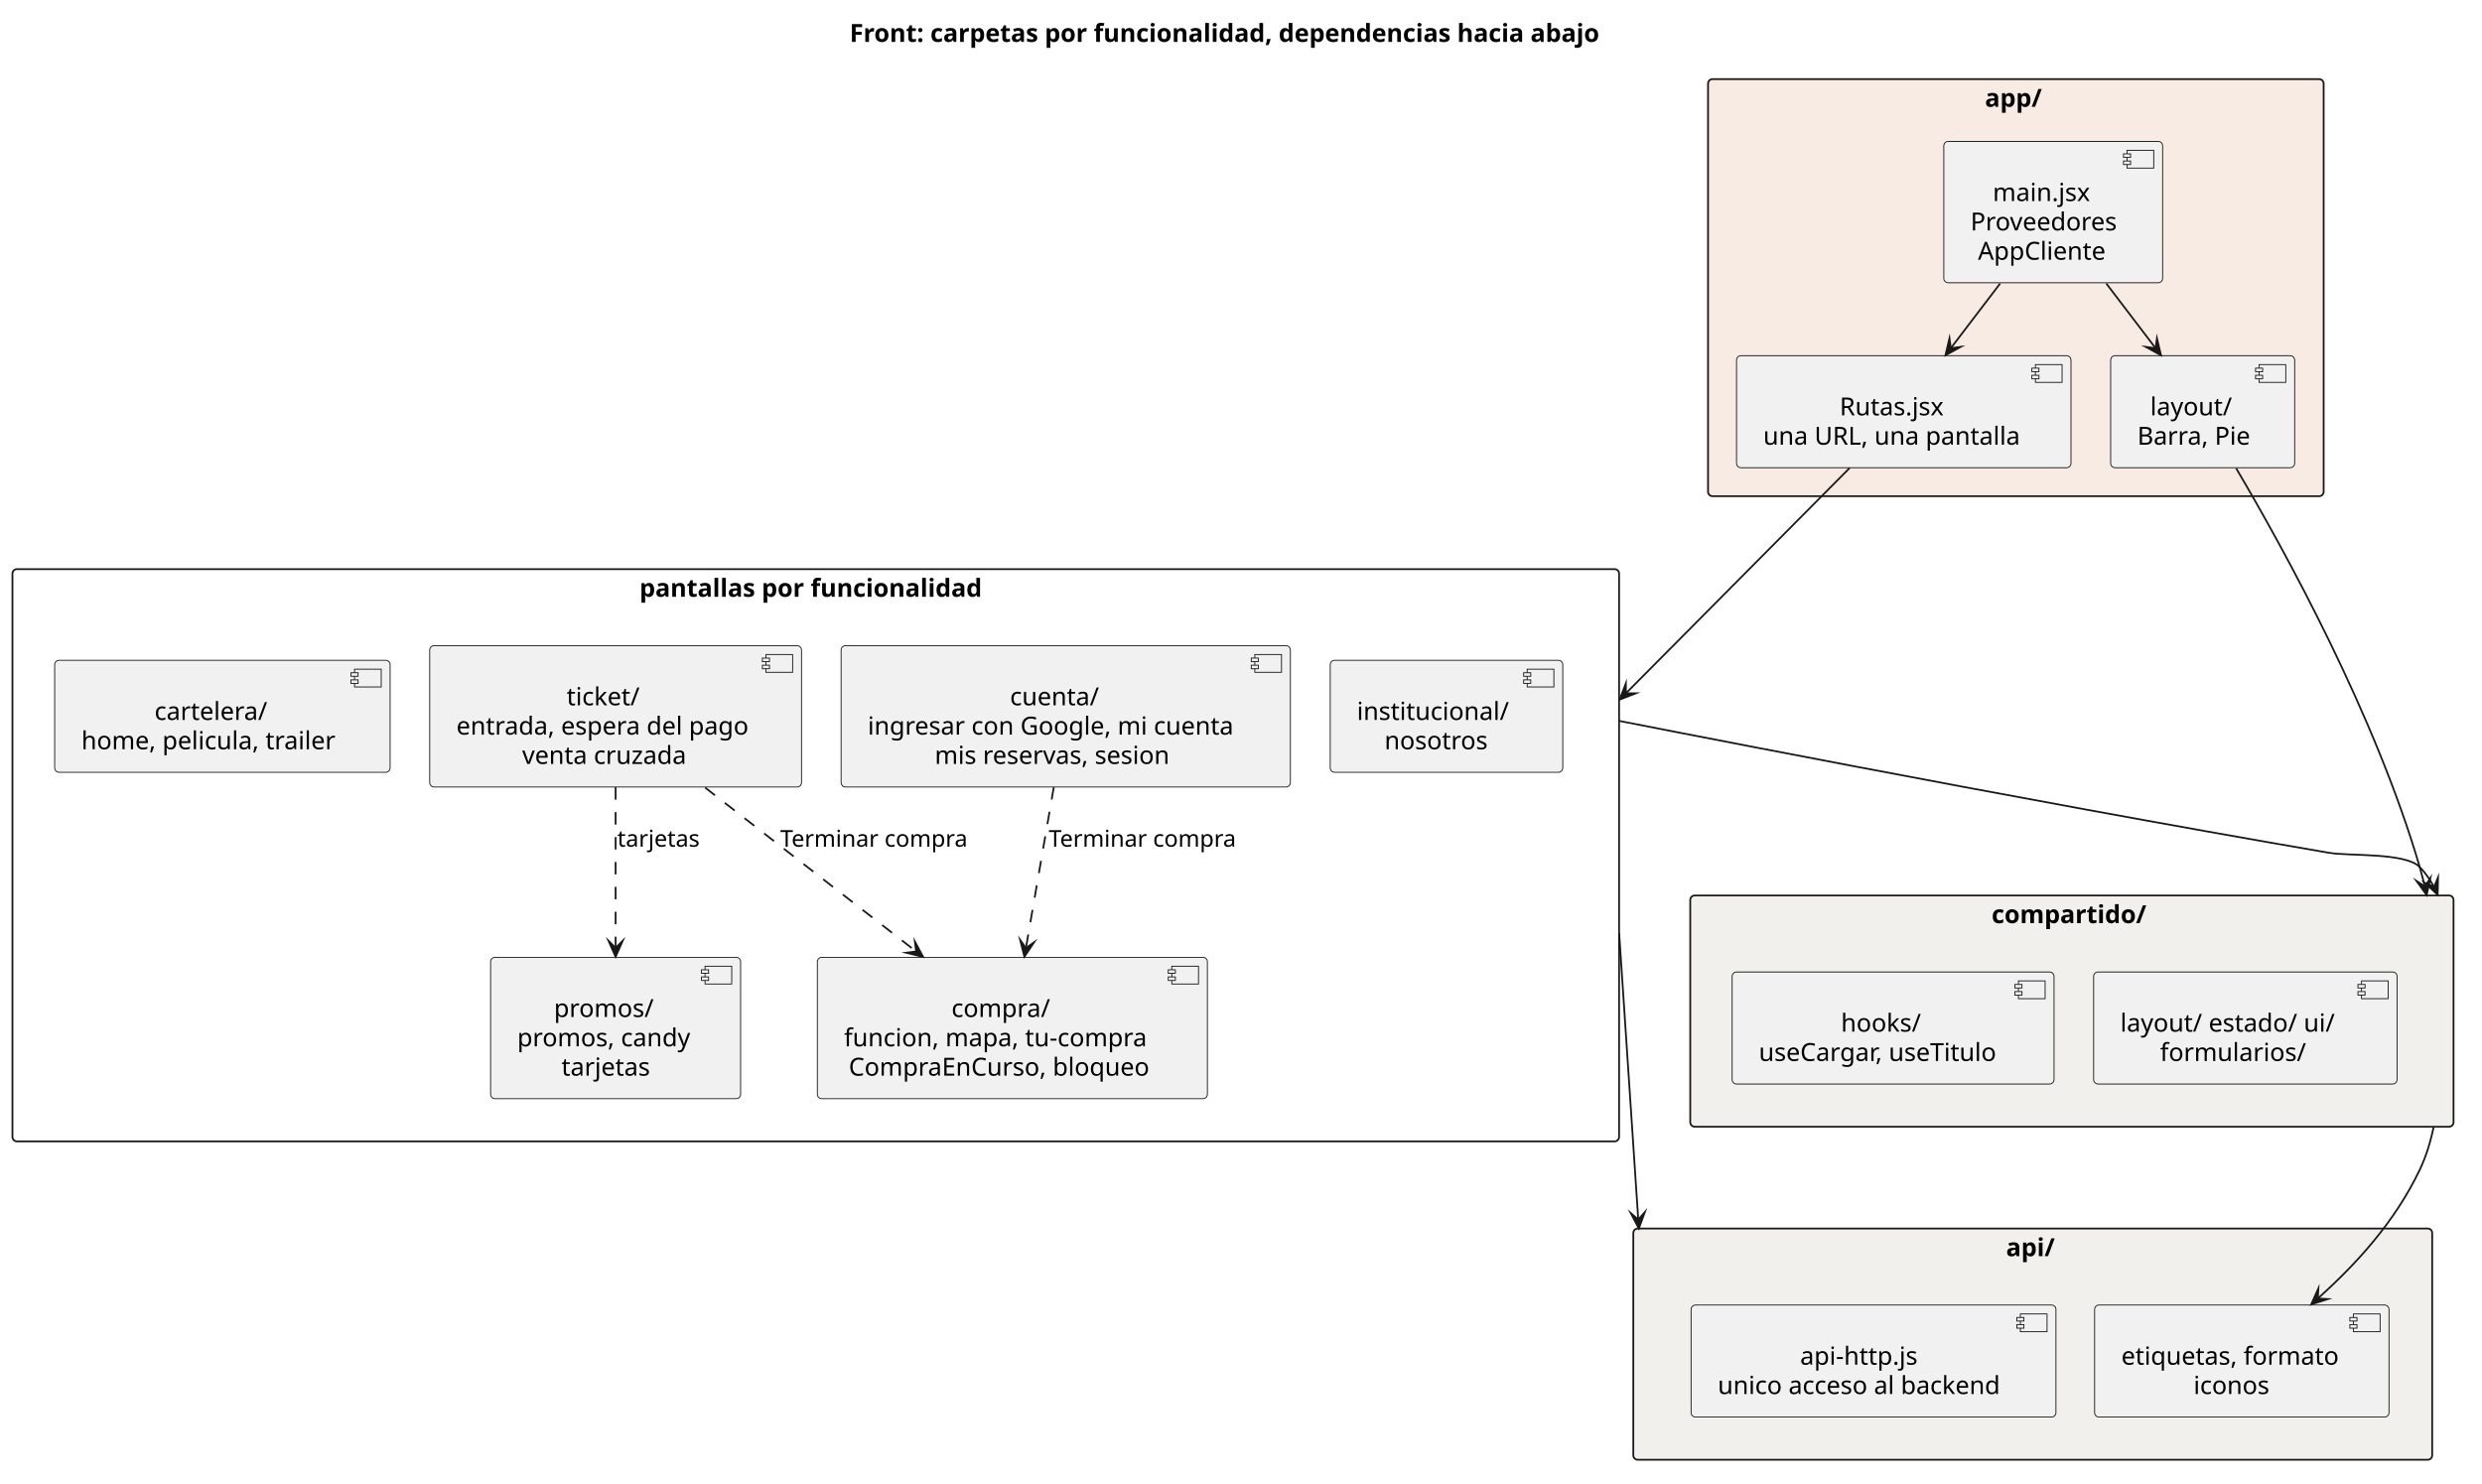
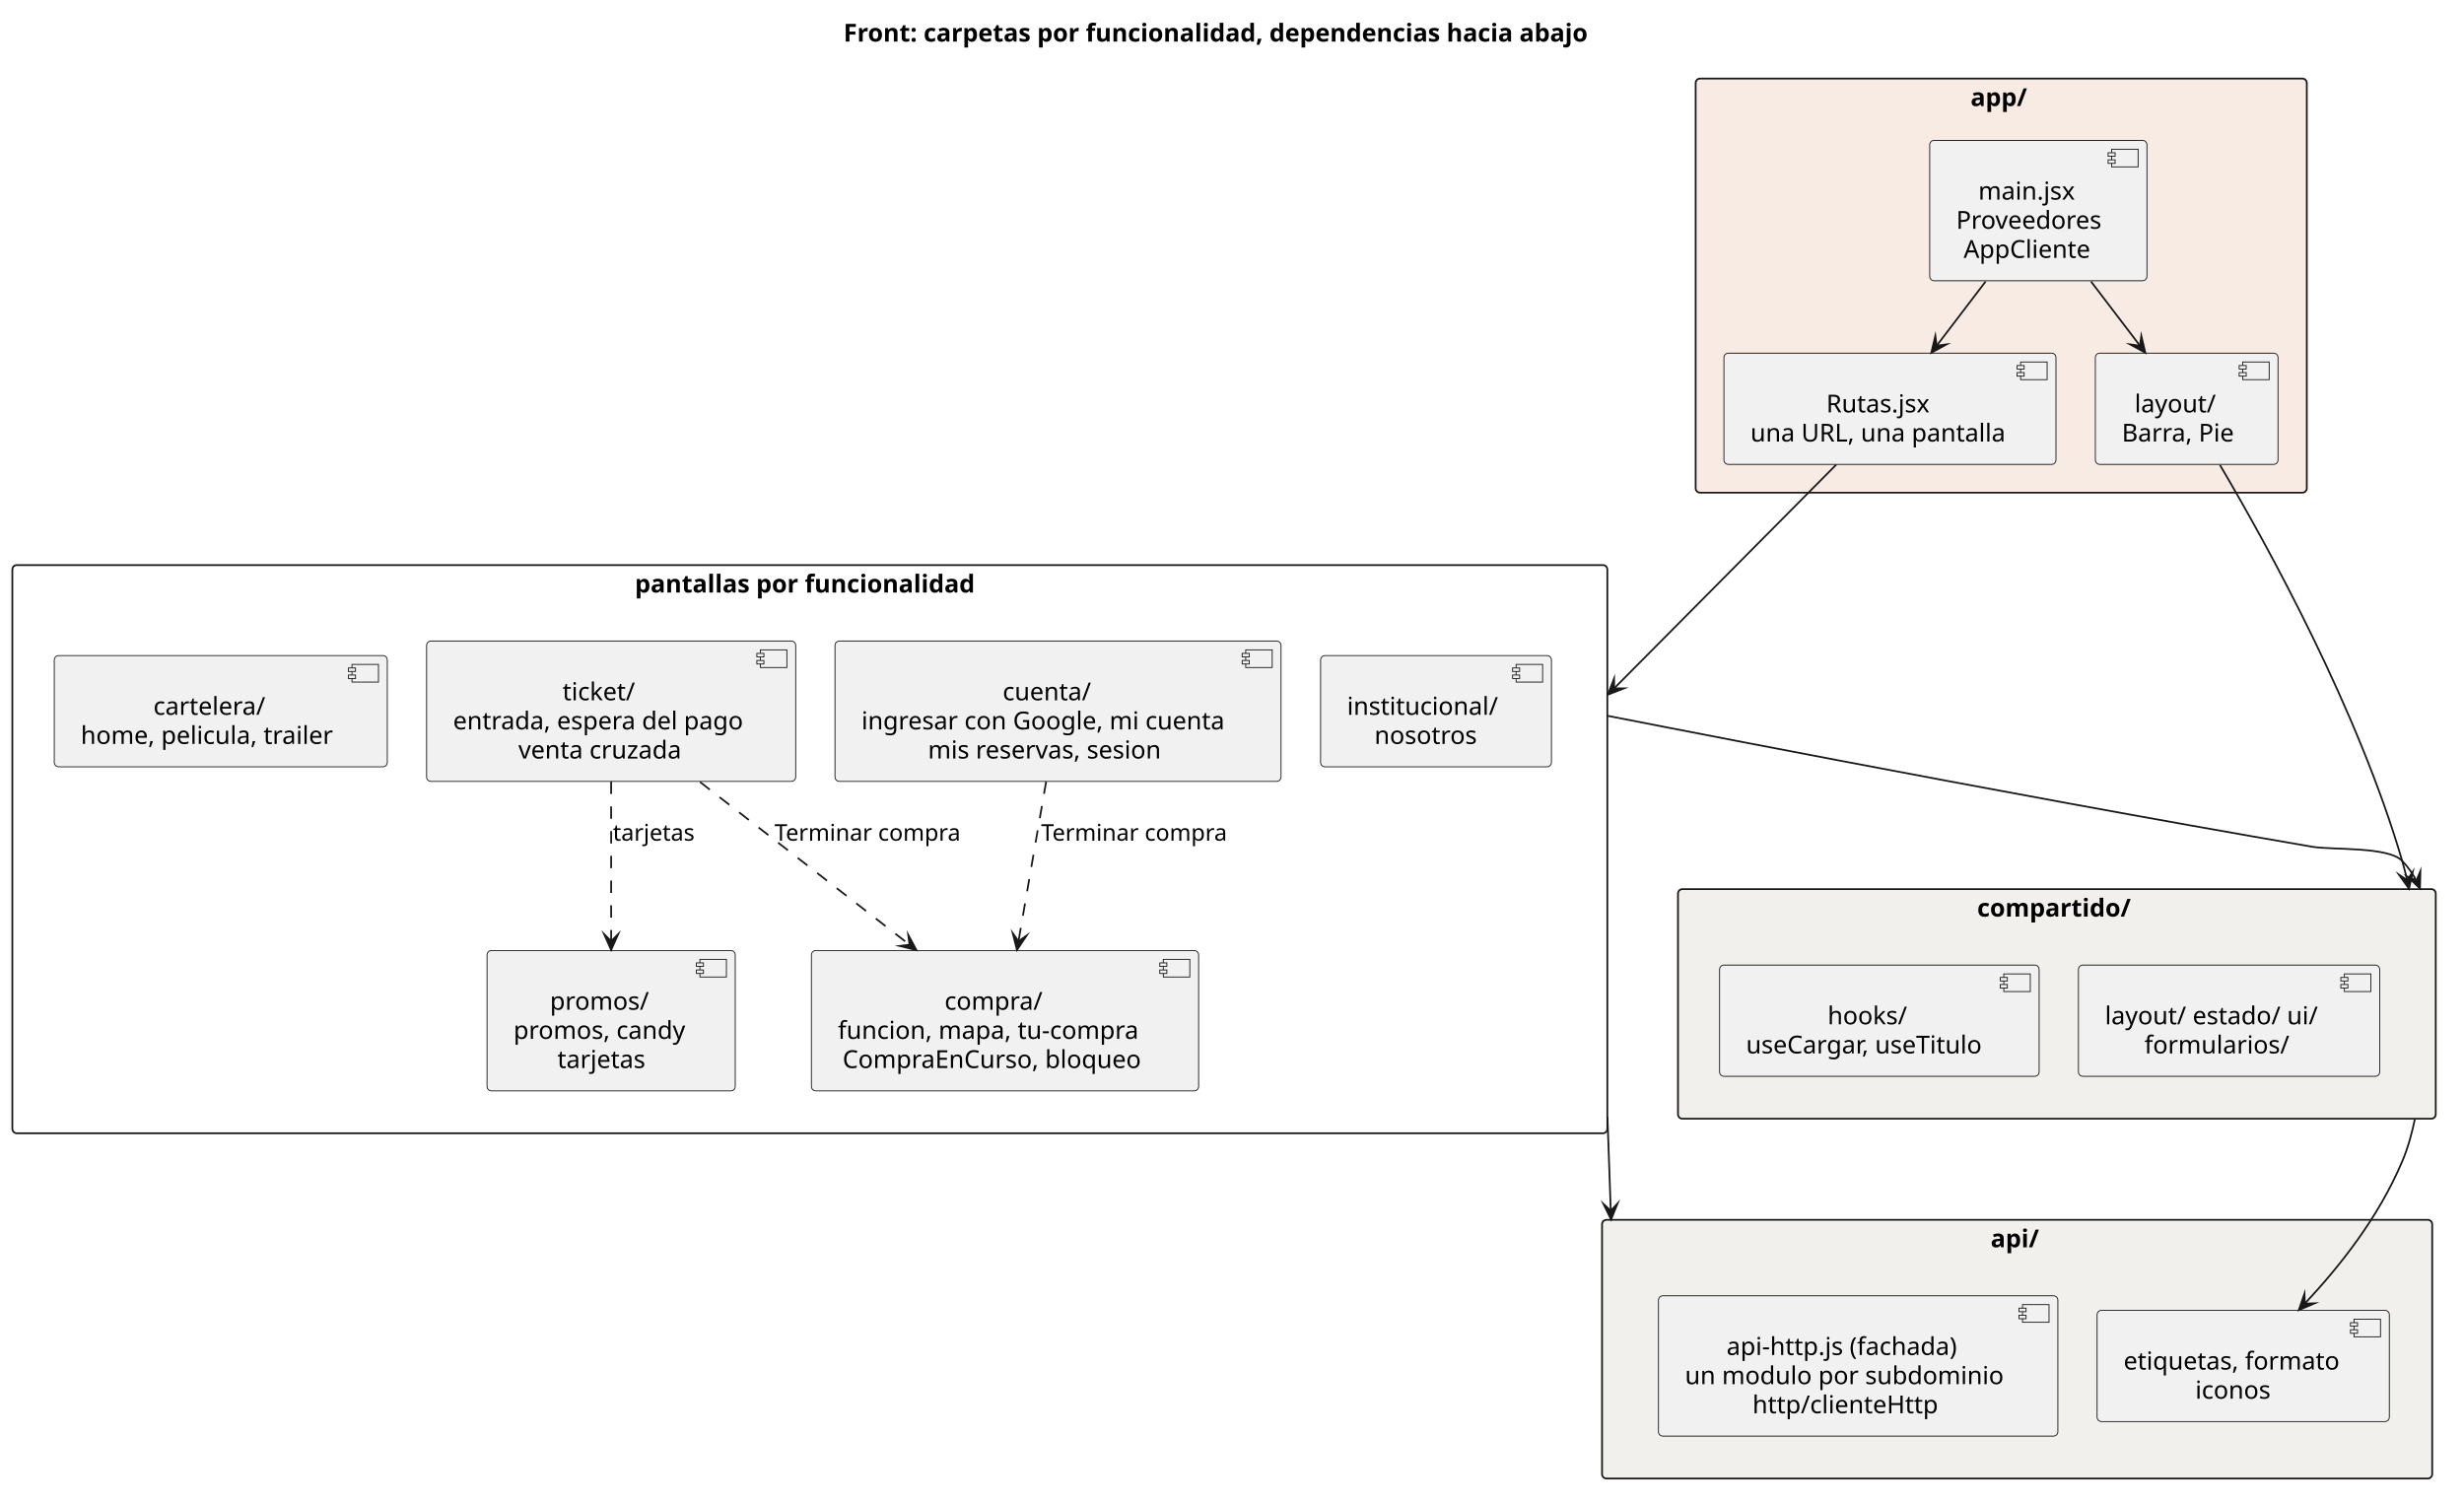
- <svg xmlns="http://www.w3.org/2000/svg" version="1.1" data-diagram-type="DESCRIPTION" style="width:1395px;height:834px;background:#FFFFFF;" width="1395px" height="834px" viewBox="0 0 1395 834" zoomAndPan="magnify" preserveAspectRatio="none" contentStyleType="text/css">
+ <svg xmlns="http://www.w3.org/2000/svg" version="1.1" data-diagram-type="DESCRIPTION" style="width:1395px;height:851px;background:#FFFFFF;" width="1395px" height="851px" viewBox="0 0 1395 851" zoomAndPan="magnify" preserveAspectRatio="none" contentStyleType="text/css">
  <defs />
  <g font-family="sans-serif" lengthAdjust="spacing">
    <g class="title" data-source-line="1">
      <text x="477.564" y="23.535" fill="#000" font-size="14" textLength="433.173" font-weight="700">Front: carpetas por funcionalidad, dependencias hacia abajo</text>
    </g>
    <g class="cluster" data-qualified-name="APP" id="ent0001" data-source-line="8">
      <rect x="960" y="44.488" width="346" height="234.44" fill="#F7EBE3" style="stroke:#181818;stroke-width:1;" rx="2.5" ry="2.5" />
      <text x="1115.65" y="60.023" fill="#000" font-size="14" textLength="34.699" font-weight="700">app/</text>
    </g>
    <g class="cluster" data-qualified-name="PANT" id="ent0005" data-source-line="14">
-       <rect x="7" y="319.928" width="903" height="321.68" fill="none" style="stroke:#181818;stroke-width:1;" rx="2.5" ry="2.5" />
+       <rect x="7" y="319.928" width="903" height="321.69" fill="none" style="stroke:#181818;stroke-width:1;" rx="2.5" ry="2.5" />
      <text x="359.44" y="335.463" fill="#000" font-size="14" textLength="198.119" font-weight="700">pantallas por funcionalidad</text>
    </g>
    <g class="cluster" data-qualified-name="COMP" id="ent0012" data-source-line="23">
      <rect x="950" y="503.388" width="429" height="129.98" fill="#F2F0ED" style="stroke:#181818;stroke-width:1;" rx="2.5" ry="2.5" />
      <text x="1119.4" y="518.923" fill="#000" font-size="14" textLength="90.2" font-weight="700">compartido/</text>
    </g>
    <g class="cluster" data-qualified-name="API" id="ent0015" data-source-line="28">
-       <rect x="918" y="690.608" width="449" height="129.98" fill="#F2F0ED" style="stroke:#181818;stroke-width:1;" rx="2.5" ry="2.5" />
-       <text x="1127.512" y="706.143" fill="#000" font-size="14" textLength="29.976" font-weight="700">api/</text>
+       <rect x="907" y="690.618" width="470" height="146.46" fill="#F2F0ED" style="stroke:#181818;stroke-width:1;" rx="2.5" ry="2.5" />
+       <text x="1127.012" y="706.153" fill="#000" font-size="14" textLength="29.976" font-weight="700">api/</text>
    </g>
    <g class="entity" data-qualified-name="APP.MARCO" id="ent0002" data-source-line="9">
      <rect x="1092.51" y="79.488" width="122.988" height="79.465" fill="#F1F1F1" style="stroke:#181818;stroke-width:0.5;" rx="2.5" ry="2.5" />
      <rect x="1195.498" y="84.488" width="15" height="10" fill="#F1F1F1" style="stroke:#181818;stroke-width:0.5;" />
      <rect x="1193.498" y="86.488" width="4" height="2" fill="#F1F1F1" style="stroke:#181818;stroke-width:0.5;" />
      <rect x="1193.498" y="90.488" width="4" height="2" fill="#F1F1F1" style="stroke:#181818;stroke-width:0.5;" />
      <text x="1120.03" y="113.023" fill="#000" font-size="14" textLength="57.948">main.jsx</text>
      <text x="1107.51" y="129.512" fill="#000" font-size="14" textLength="82.988">Proveedores</text>
      <text x="1111.711" y="146" fill="#000" font-size="14" textLength="74.587">AppCliente</text>
    </g>
    <g class="entity" data-qualified-name="APP.RUTAS" id="ent0003" data-source-line="10">
      <rect x="976.01" y="199.948" width="187.978" height="62.977" fill="#F1F1F1" style="stroke:#181818;stroke-width:0.5;" rx="2.5" ry="2.5" />
      <rect x="1143.988" y="204.948" width="15" height="10" fill="#F1F1F1" style="stroke:#181818;stroke-width:0.5;" />
      <rect x="1141.988" y="206.948" width="4" height="2" fill="#F1F1F1" style="stroke:#181818;stroke-width:0.5;" />
      <rect x="1141.988" y="210.948" width="4" height="2" fill="#F1F1F1" style="stroke:#181818;stroke-width:0.5;" />
      <text x="1033.97" y="233.483" fill="#000" font-size="14" textLength="62.057">Rutas.jsx</text>
      <text x="991.01" y="249.972" fill="#000" font-size="14" textLength="147.978">una URL, una pantalla</text>
    </g>
    <g class="entity" data-qualified-name="APP.LAYOUT" id="ent0004" data-source-line="11">
      <rect x="1186.29" y="199.948" width="103.417" height="62.977" fill="#F1F1F1" style="stroke:#181818;stroke-width:0.5;" rx="2.5" ry="2.5" />
      <rect x="1269.707" y="204.948" width="15" height="10" fill="#F1F1F1" style="stroke:#181818;stroke-width:0.5;" />
      <rect x="1267.707" y="206.948" width="4" height="2" fill="#F1F1F1" style="stroke:#181818;stroke-width:0.5;" />
      <rect x="1267.707" y="210.948" width="4" height="2" fill="#F1F1F1" style="stroke:#181818;stroke-width:0.5;" />
      <text x="1208.519" y="233.483" fill="#000" font-size="14" textLength="48.959">layout/</text>
      <text x="1201.29" y="249.972" fill="#000" font-size="14" textLength="63.417">Barra, Pie</text>
    </g>
    <g class="entity" data-qualified-name="PANT.CART" id="ent0006" data-source-line="15">
      <rect x="30.73" y="371.168" width="188.538" height="62.977" fill="#F1F1F1" style="stroke:#181818;stroke-width:0.5;" rx="2.5" ry="2.5" />
      <rect x="199.268" y="376.168" width="15" height="10" fill="#F1F1F1" style="stroke:#181818;stroke-width:0.5;" />
      <rect x="197.268" y="378.168" width="4" height="2" fill="#F1F1F1" style="stroke:#181818;stroke-width:0.5;" />
      <rect x="197.268" y="382.168" width="4" height="2" fill="#F1F1F1" style="stroke:#181818;stroke-width:0.5;" />
      <text x="86.841" y="404.703" fill="#000" font-size="14" textLength="66.315">cartelera/</text>
      <text x="45.73" y="421.192" fill="#000" font-size="14" textLength="148.538">home, pelicula, trailer</text>
    </g>
    <g class="entity" data-qualified-name="PANT.COMPRA" id="ent0007" data-source-line="16">
      <rect x="459.38" y="538.148" width="219.231" height="79.465" fill="#F1F1F1" style="stroke:#181818;stroke-width:0.5;" rx="2.5" ry="2.5" />
      <rect x="658.611" y="543.148" width="15" height="10" fill="#F1F1F1" style="stroke:#181818;stroke-width:0.5;" />
      <rect x="656.611" y="545.148" width="4" height="2" fill="#F1F1F1" style="stroke:#181818;stroke-width:0.5;" />
      <rect x="656.611" y="549.148" width="4" height="2" fill="#F1F1F1" style="stroke:#181818;stroke-width:0.5;" />
      <text x="534.769" y="571.683" fill="#000" font-size="14" textLength="58.454">compra/</text>
      <text x="474.38" y="588.172" fill="#000" font-size="14" textLength="179.231">funcion, mapa, tu-compra</text>
      <text x="477.015" y="604.66" fill="#000" font-size="14" textLength="173.961">CompraEnCurso, bloqueo</text>
    </g>
    <g class="entity" data-qualified-name="PANT.TICKET" id="ent0008" data-source-line="17">
      <rect x="241.51" y="362.928" width="208.984" height="79.465" fill="#F1F1F1" style="stroke:#181818;stroke-width:0.5;" rx="2.5" ry="2.5" />
      <rect x="430.494" y="367.928" width="15" height="10" fill="#F1F1F1" style="stroke:#181818;stroke-width:0.5;" />
      <rect x="428.494" y="369.928" width="4" height="2" fill="#F1F1F1" style="stroke:#181818;stroke-width:0.5;" />
      <rect x="428.494" y="373.928" width="4" height="2" fill="#F1F1F1" style="stroke:#181818;stroke-width:0.5;" />
      <text x="318.495" y="396.463" fill="#000" font-size="14" textLength="45.015">ticket/</text>
      <text x="256.51" y="412.952" fill="#000" font-size="14" textLength="168.984">entrada, espera del pago</text>
      <text x="293.492" y="429.44" fill="#000" font-size="14" textLength="95.02">venta cruzada</text>
    </g>
    <g class="entity" data-qualified-name="PANT.CUENTA" id="ent0009" data-source-line="18">
      <rect x="472.74" y="362.928" width="252.522" height="79.465" fill="#F1F1F1" style="stroke:#181818;stroke-width:0.5;" rx="2.5" ry="2.5" />
      <rect x="705.262" y="367.928" width="15" height="10" fill="#F1F1F1" style="stroke:#181818;stroke-width:0.5;" />
      <rect x="703.262" y="369.928" width="4" height="2" fill="#F1F1F1" style="stroke:#181818;stroke-width:0.5;" />
      <rect x="703.262" y="373.928" width="4" height="2" fill="#F1F1F1" style="stroke:#181818;stroke-width:0.5;" />
      <text x="567.673" y="396.463" fill="#000" font-size="14" textLength="52.657">cuenta/</text>
      <text x="487.74" y="412.952" fill="#000" font-size="14" textLength="212.522">ingresar con Google, mi cuenta</text>
      <text x="525.372" y="429.44" fill="#000" font-size="14" textLength="137.259">mis reservas, sesion</text>
    </g>
    <g class="entity" data-qualified-name="PANT.PROMOS" id="ent0010" data-source-line="19">
      <rect x="275.74" y="538.148" width="140.522" height="79.465" fill="#F1F1F1" style="stroke:#181818;stroke-width:0.5;" rx="2.5" ry="2.5" />
      <rect x="396.262" y="543.148" width="15" height="10" fill="#F1F1F1" style="stroke:#181818;stroke-width:0.5;" />
      <rect x="394.262" y="545.148" width="4" height="2" fill="#F1F1F1" style="stroke:#181818;stroke-width:0.5;" />
      <rect x="394.262" y="549.148" width="4" height="2" fill="#F1F1F1" style="stroke:#181818;stroke-width:0.5;" />
      <text x="311.357" y="571.683" fill="#000" font-size="14" textLength="59.288">promos/</text>
      <text x="290.74" y="588.172" fill="#000" font-size="14" textLength="100.522">promos, candy</text>
      <text x="315.572" y="604.66" fill="#000" font-size="14" textLength="50.859">tarjetas</text>
    </g>
    <g class="entity" data-qualified-name="PANT.INST" id="ent0011" data-source-line="20">
      <rect x="747.65" y="371.168" width="130.706" height="62.977" fill="#F1F1F1" style="stroke:#181818;stroke-width:0.5;" rx="2.5" ry="2.5" />
      <rect x="858.356" y="376.168" width="15" height="10" fill="#F1F1F1" style="stroke:#181818;stroke-width:0.5;" />
      <rect x="856.356" y="378.168" width="4" height="2" fill="#F1F1F1" style="stroke:#181818;stroke-width:0.5;" />
      <rect x="856.356" y="382.168" width="4" height="2" fill="#F1F1F1" style="stroke:#181818;stroke-width:0.5;" />
      <text x="762.65" y="404.703" fill="#000" font-size="14" textLength="90.706">institucional/</text>
      <text x="778.14" y="421.192" fill="#000" font-size="14" textLength="59.726">nosotros</text>
    </g>
    <g class="entity" data-qualified-name="COMP.HOOKS" id="ent0013" data-source-line="24">
      <rect x="973.54" y="546.388" width="180.916" height="62.977" fill="#F1F1F1" style="stroke:#181818;stroke-width:0.5;" rx="2.5" ry="2.5" />
      <rect x="1134.456" y="551.388" width="15" height="10" fill="#F1F1F1" style="stroke:#181818;stroke-width:0.5;" />
      <rect x="1132.456" y="553.388" width="4" height="2" fill="#F1F1F1" style="stroke:#181818;stroke-width:0.5;" />
      <rect x="1132.456" y="557.388" width="4" height="2" fill="#F1F1F1" style="stroke:#181818;stroke-width:0.5;" />
      <text x="1034.724" y="579.923" fill="#000" font-size="14" textLength="48.549">hooks/</text>
      <text x="988.54" y="596.412" fill="#000" font-size="14" textLength="140.916">useCargar, useTitulo</text>
    </g>
    <g class="entity" data-qualified-name="COMP.PIEZAS" id="ent0014" data-source-line="25">
      <rect x="1176.72" y="546.388" width="170.553" height="62.977" fill="#F1F1F1" style="stroke:#181818;stroke-width:0.5;" rx="2.5" ry="2.5" />
      <rect x="1327.273" y="551.388" width="15" height="10" fill="#F1F1F1" style="stroke:#181818;stroke-width:0.5;" />
      <rect x="1325.273" y="553.388" width="4" height="2" fill="#F1F1F1" style="stroke:#181818;stroke-width:0.5;" />
      <rect x="1325.273" y="557.388" width="4" height="2" fill="#F1F1F1" style="stroke:#181818;stroke-width:0.5;" />
      <text x="1191.72" y="579.923" fill="#000" font-size="14" textLength="130.553">layout/ estado/ ui/</text>
      <text x="1214.063" y="596.412" fill="#000" font-size="14" textLength="85.866">formularios/</text>
    </g>
    <g class="entity" data-qualified-name="API.HTTP" id="ent0016" data-source-line="29">
-       <rect x="950.47" y="733.608" width="205.067" height="62.977" fill="#F1F1F1" style="stroke:#181818;stroke-width:0.5;" rx="2.5" ry="2.5" />
-       <rect x="1135.537" y="738.608" width="15" height="10" fill="#F1F1F1" style="stroke:#181818;stroke-width:0.5;" />
-       <rect x="1133.537" y="740.608" width="4" height="2" fill="#F1F1F1" style="stroke:#181818;stroke-width:0.5;" />
-       <rect x="1133.537" y="744.608" width="4" height="2" fill="#F1F1F1" style="stroke:#181818;stroke-width:0.5;" />
-       <text x="1011.76" y="767.143" fill="#000" font-size="14" textLength="72.488">api-http.js</text>
-       <text x="965.47" y="783.632" fill="#000" font-size="14" textLength="165.067">unico acceso al backend</text>
+       <rect x="938.94" y="733.618" width="226.122" height="79.465" fill="#F1F1F1" style="stroke:#181818;stroke-width:0.5;" rx="2.5" ry="2.5" />
+       <rect x="1145.062" y="738.618" width="15" height="10" fill="#F1F1F1" style="stroke:#181818;stroke-width:0.5;" />
+       <rect x="1143.062" y="740.618" width="4" height="2" fill="#F1F1F1" style="stroke:#181818;stroke-width:0.5;" />
+       <rect x="1143.062" y="744.618" width="4" height="2" fill="#F1F1F1" style="stroke:#181818;stroke-width:0.5;" />
+       <text x="977.483" y="767.153" fill="#000" font-size="14" textLength="139.036">api-http.js (fachada)</text>
+       <text x="953.94" y="783.642" fill="#000" font-size="14" textLength="186.122">un modulo por subdominio</text>
+       <text x="992.163" y="800.13" fill="#000" font-size="14" textLength="109.676">http/clienteHttp</text>
    </g>
    <g class="entity" data-qualified-name="API.PRES" id="ent0017" data-source-line="30">
-       <rect x="1177.27" y="733.608" width="165.46" height="62.977" fill="#F1F1F1" style="stroke:#181818;stroke-width:0.5;" rx="2.5" ry="2.5" />
-       <rect x="1322.73" y="738.608" width="15" height="10" fill="#F1F1F1" style="stroke:#181818;stroke-width:0.5;" />
-       <rect x="1320.73" y="740.608" width="4" height="2" fill="#F1F1F1" style="stroke:#181818;stroke-width:0.5;" />
-       <rect x="1320.73" y="744.608" width="4" height="2" fill="#F1F1F1" style="stroke:#181818;stroke-width:0.5;" />
-       <text x="1192.27" y="767.143" fill="#000" font-size="14" textLength="125.46">etiquetas, formato</text>
-       <text x="1232.879" y="783.632" fill="#000" font-size="14" textLength="44.242">iconos</text>
+       <rect x="1187.27" y="741.858" width="165.46" height="62.977" fill="#F1F1F1" style="stroke:#181818;stroke-width:0.5;" rx="2.5" ry="2.5" />
+       <rect x="1332.73" y="746.858" width="15" height="10" fill="#F1F1F1" style="stroke:#181818;stroke-width:0.5;" />
+       <rect x="1330.73" y="748.858" width="4" height="2" fill="#F1F1F1" style="stroke:#181818;stroke-width:0.5;" />
+       <rect x="1330.73" y="752.858" width="4" height="2" fill="#F1F1F1" style="stroke:#181818;stroke-width:0.5;" />
+       <text x="1202.27" y="775.393" fill="#000" font-size="14" textLength="125.46">etiquetas, formato</text>
+       <text x="1242.879" y="791.882" fill="#000" font-size="14" textLength="44.242">iconos</text>
    </g>
    <g class="link" data-entity-1="ent0002" data-entity-2="ent0003" id="lnk18" data-source-line="33" data-link-type="dependency">
      <path d="M1124.15,159.388 C1114.06,172.628 1105.971,183.242 1096.451,195.732" style="stroke:#181818;stroke-width:1;" fill="none" id="MARCO-to-RUTAS" />
      <polygon points="1093.42,199.708,1102.057,194.975,1096.451,195.732,1095.695,190.126,1093.42,199.708" fill="#181818" style="stroke:#181818;stroke-width:1;stroke-linejoin:miter;stroke-miterlimit:10;" />
    </g>
    <g class="link" data-entity-1="ent0002" data-entity-2="ent0004" id="lnk19" data-source-line="34" data-link-type="dependency">
      <path d="M1183.85,159.388 C1193.94,172.628 1202.029,183.242 1211.549,195.732" style="stroke:#181818;stroke-width:1;" fill="none" id="MARCO-to-LAYOUT" />
      <polygon points="1214.58,199.708,1212.305,190.126,1211.549,195.732,1205.943,194.975,1214.58,199.708" fill="#181818" style="stroke:#181818;stroke-width:1;stroke-linejoin:miter;stroke-miterlimit:10;" />
    </g>
    <g class="link" data-entity-1="ent0003" data-entity-2="ent0005" id="lnk20" data-source-line="35" data-link-type="dependency">
-       <path d="M1039.58,263.078 C1015.75,287.083 982.05,321.028 953.968,349.315 C939.926,363.458 927.289,376.186 917.993,385.55 C915.669,387.891 913.553,390.022 911.677,391.912 C911.208,392.384 914.276,389.293 913.838,389.735" style="stroke:#181818;stroke-width:1;" fill="none" id="RUTAS-to-PANT" />
-       <polygon points="910.315,393.283,919.495,389.715,913.838,389.735,913.817,384.078,910.315,393.283" fill="#181818" style="stroke:#181818;stroke-width:1;stroke-linejoin:miter;stroke-miterlimit:10;" />
+       <path d="M1039.58,263.088 C1015.75,287.088 982.05,321.033 953.968,349.32 C939.926,363.463 927.289,376.191 917.993,385.554 C915.669,387.895 913.553,390.026 911.677,391.915 C911.208,392.388 914.277,389.297 913.838,389.739" style="stroke:#181818;stroke-width:1;" fill="none" id="RUTAS-to-PANT" />
+       <polygon points="910.315,393.287,919.495,389.719,913.838,389.739,913.818,384.082,910.315,393.287" fill="#181818" style="stroke:#181818;stroke-width:1;stroke-linejoin:miter;stroke-miterlimit:10;" />
    </g>
    <g class="link" data-entity-1="ent0008" data-entity-2="ent0010" id="lnk21" data-source-line="36" data-link-type="dependency">
-       <path d="M346,442.528 C346,470.958 346,504.368 346,532.838" style="stroke:#181818;stroke-width:1;stroke-dasharray:7,7;" fill="none" id="TICKET-to-PROMOS" />
+       <path d="M346,442.538 C346,470.958 346,504.368 346,532.838" style="stroke:#181818;stroke-width:1;stroke-dasharray:7,7;" fill="none" id="TICKET-to-PROMOS" />
      <polygon points="346,537.838,350,528.838,346,532.838,342,528.838,346,537.838" fill="#181818" style="stroke:#181818;stroke-width:1;stroke-linejoin:miter;stroke-miterlimit:10;" />
      <text x="347" y="475.957" fill="#000" font-size="13" textLength="47.227">tarjetas</text>
    </g>
    <g class="link" data-entity-1="ent0009" data-entity-2="ent0007" id="lnk22" data-source-line="37" data-link-type="dependency">
-       <path d="M592.27,442.528 C587.34,470.958 581.543,504.442 576.613,532.912" style="stroke:#181818;stroke-width:1;stroke-dasharray:7,7;" fill="none" id="CUENTA-to-COMPRA" />
+       <path d="M592.27,442.538 C587.34,470.958 581.543,504.442 576.613,532.912" style="stroke:#181818;stroke-width:1;stroke-dasharray:7,7;" fill="none" id="CUENTA-to-COMPRA" />
      <polygon points="575.76,537.838,581.237,529.653,576.613,532.912,573.354,528.288,575.76,537.838" fill="#181818" style="stroke:#181818;stroke-width:1;stroke-linejoin:miter;stroke-miterlimit:10;" />
      <text x="589.44" y="475.957" fill="#000" font-size="13" textLength="108.818">Terminar compra</text>
    </g>
    <g class="link" data-entity-1="ent0008" data-entity-2="ent0007" id="lnk23" data-source-line="38" data-link-type="dependency">
      <path d="M396.32,442.748 C432.93,471.188 478.341,506.461 514.911,534.861" style="stroke:#181818;stroke-width:1;stroke-dasharray:7,7;" fill="none" id="TICKET-to-COMPRA" />
      <polygon points="518.86,537.928,514.205,529.249,514.911,534.861,509.298,535.567,518.86,537.928" fill="#181818" style="stroke:#181818;stroke-width:1;stroke-linejoin:miter;stroke-miterlimit:10;" />
      <text x="438.53" y="475.957" fill="#000" font-size="13" textLength="108.818">Terminar compra</text>
    </g>
    <g class="link" data-entity-1="ent0005" data-entity-2="ent0012" id="lnk24" data-source-line="39" data-link-type="dependency">
      <path d="M910.075,405.248 C910.256,405.283 910.44,405.319 910.626,405.356 C911,405.429 911.385,405.505 911.781,405.583 C912.574,405.739 913.412,405.903 914.295,406.076 C921.357,407.462 931.269,409.402 943.528,411.787 C968.046,416.557 1001.951,423.108 1041.219,430.573 C1119.755,445.503 1219.745,464.088 1309,479.388 C1320.31,481.328 1352.02,479.148 1360,487.388 C1363.428,490.933 1366.178,494.961 1368.367,499.298 C1368.914,500.383 1369.426,501.487 1369.904,502.607 C1369.964,502.747 1368.094,498.275 1368.153,498.415" style="stroke:#181818;stroke-width:1;" fill="none" id="PANT-to-COMP" />
      <polygon points="1370.082,503.028,1370.3,493.182,1368.153,498.415,1362.919,496.268,1370.082,503.028" fill="#181818" style="stroke:#181818;stroke-width:1;stroke-linejoin:miter;stroke-miterlimit:10;" />
    </g>
    <g class="link" data-entity-1="ent0005" data-entity-2="ent0015" id="lnk25" data-source-line="40" data-link-type="dependency">
-       <path d="M910.051,524.604 C910.095,525.262 910.139,525.922 910.183,526.583 C910.359,529.227 910.536,531.889 910.715,534.566 C911.071,539.922 911.432,545.34 911.796,550.801 C912.523,561.721 913.262,572.81 914,583.898 C915.477,606.075 916.954,628.252 918.341,649.085 C919.035,659.501 919.706,669.582 920.344,679.159 C920.504,681.553 920.661,683.916 920.816,686.244 C920.894,687.409 920.971,688.564 921.047,689.711 C921.066,689.998 920.753,685.295 920.772,685.581" style="stroke:#181818;stroke-width:1;" fill="none" id="PANT-to-API" />
-       <polygon points="921.104,690.57,924.497,681.324,920.772,685.581,916.515,681.855,921.104,690.57" fill="#181818" style="stroke:#181818;stroke-width:1;stroke-linejoin:miter;stroke-miterlimit:10;" />
+       <path d="M910.061,632.292 C910.086,632.983 910.11,633.672 910.134,634.361 C910.183,635.738 910.231,637.111 910.28,638.481 C910.473,643.959 910.664,649.372 910.852,654.699 C911.227,665.354 911.591,675.665 911.937,685.461 C911.98,686.685 912.023,687.901 912.065,689.109 C912.076,689.411 912.087,689.713 912.097,690.014 C912.102,690.164 911.931,685.318 911.937,685.468" style="stroke:#181818;stroke-width:1;" fill="none" id="PANT-to-API" />
+       <polygon points="912.113,690.465,915.793,681.33,911.937,685.468,907.798,681.612,912.113,690.465" fill="#181818" style="stroke:#181818;stroke-width:1;stroke-linejoin:miter;stroke-miterlimit:10;" />
    </g>
    <g class="link" data-entity-1="ent0012" data-entity-2="ent0017" id="lnk26" data-source-line="41" data-link-type="dependency">
-       <path d="M1367.824,633.502 C1367.767,633.771 1367.711,634.04 1367.653,634.308 C1367.538,634.845 1367.419,635.382 1367.297,635.919 C1367.053,636.992 1366.796,638.063 1366.525,639.131 C1365.983,641.266 1365.385,643.388 1364.726,645.482 C1363.409,649.671 1361.847,653.75 1360,657.608 C1345.88,687.118 1324.315,710.593 1302.715,729.933" style="stroke:#181818;stroke-width:1;" fill="none" id="COMP-to-PRES" />
-       <polygon points="1298.99,733.268,1308.363,730.245,1302.715,729.933,1303.027,724.285,1298.99,733.268" fill="#181818" style="stroke:#181818;stroke-width:1;stroke-linejoin:miter;stroke-miterlimit:10;" />
+       <path d="M1367.151,633.647 C1367.123,633.782 1367.096,633.917 1367.069,634.052 C1366.959,634.592 1366.846,635.131 1366.73,635.671 C1366.499,636.749 1366.256,637.827 1366.001,638.902 C1365.491,641.053 1364.934,643.193 1364.324,645.309 C1363.103,649.542 1361.674,653.681 1360,657.618 C1346.43,689.528 1325.023,716.494 1304.883,738.054" style="stroke:#181818;stroke-width:1;" fill="none" id="COMP-to-PRES" />
+       <polygon points="1301.47,741.708,1310.537,737.862,1304.883,738.054,1304.691,732.401,1301.47,741.708" fill="#181818" style="stroke:#181818;stroke-width:1;stroke-linejoin:miter;stroke-miterlimit:10;" />
    </g>
    <g class="link" data-entity-1="ent0004" data-entity-2="ent0012" id="lnk27" data-source-line="42" data-link-type="dependency">
-       <path d="M1256.86,263.308 C1284.42,309.988 1335.09,402.138 1360,487.388 C1361.361,492.046 1362.554,496.888 1363.599,501.801 C1363.665,502.108 1363.729,502.415 1363.794,502.723 C1363.826,502.876 1362.846,498.134 1362.878,498.288" style="stroke:#181818;stroke-width:1;" fill="none" id="LAYOUT-to-COMP" />
-       <polygon points="1363.889,503.184,1365.985,493.561,1362.878,498.288,1358.151,495.18,1363.889,503.184" fill="#181818" style="stroke:#181818;stroke-width:1;stroke-linejoin:miter;stroke-miterlimit:10;" />
+       <path d="M1256.86,263.318 C1284.42,309.988 1335.09,402.138 1360,487.388 C1361.361,492.047 1362.554,496.89 1363.599,501.804 C1363.665,502.111 1363.729,502.418 1363.794,502.726 C1363.826,502.88 1362.846,498.137 1362.878,498.291" style="stroke:#181818;stroke-width:1;" fill="none" id="LAYOUT-to-COMP" />
+       <polygon points="1363.889,503.188,1365.986,493.565,1362.878,498.291,1358.151,495.183,1363.889,503.188" fill="#181818" style="stroke:#181818;stroke-width:1;stroke-linejoin:miter;stroke-miterlimit:10;" />
    </g>
  </g>
</svg>
